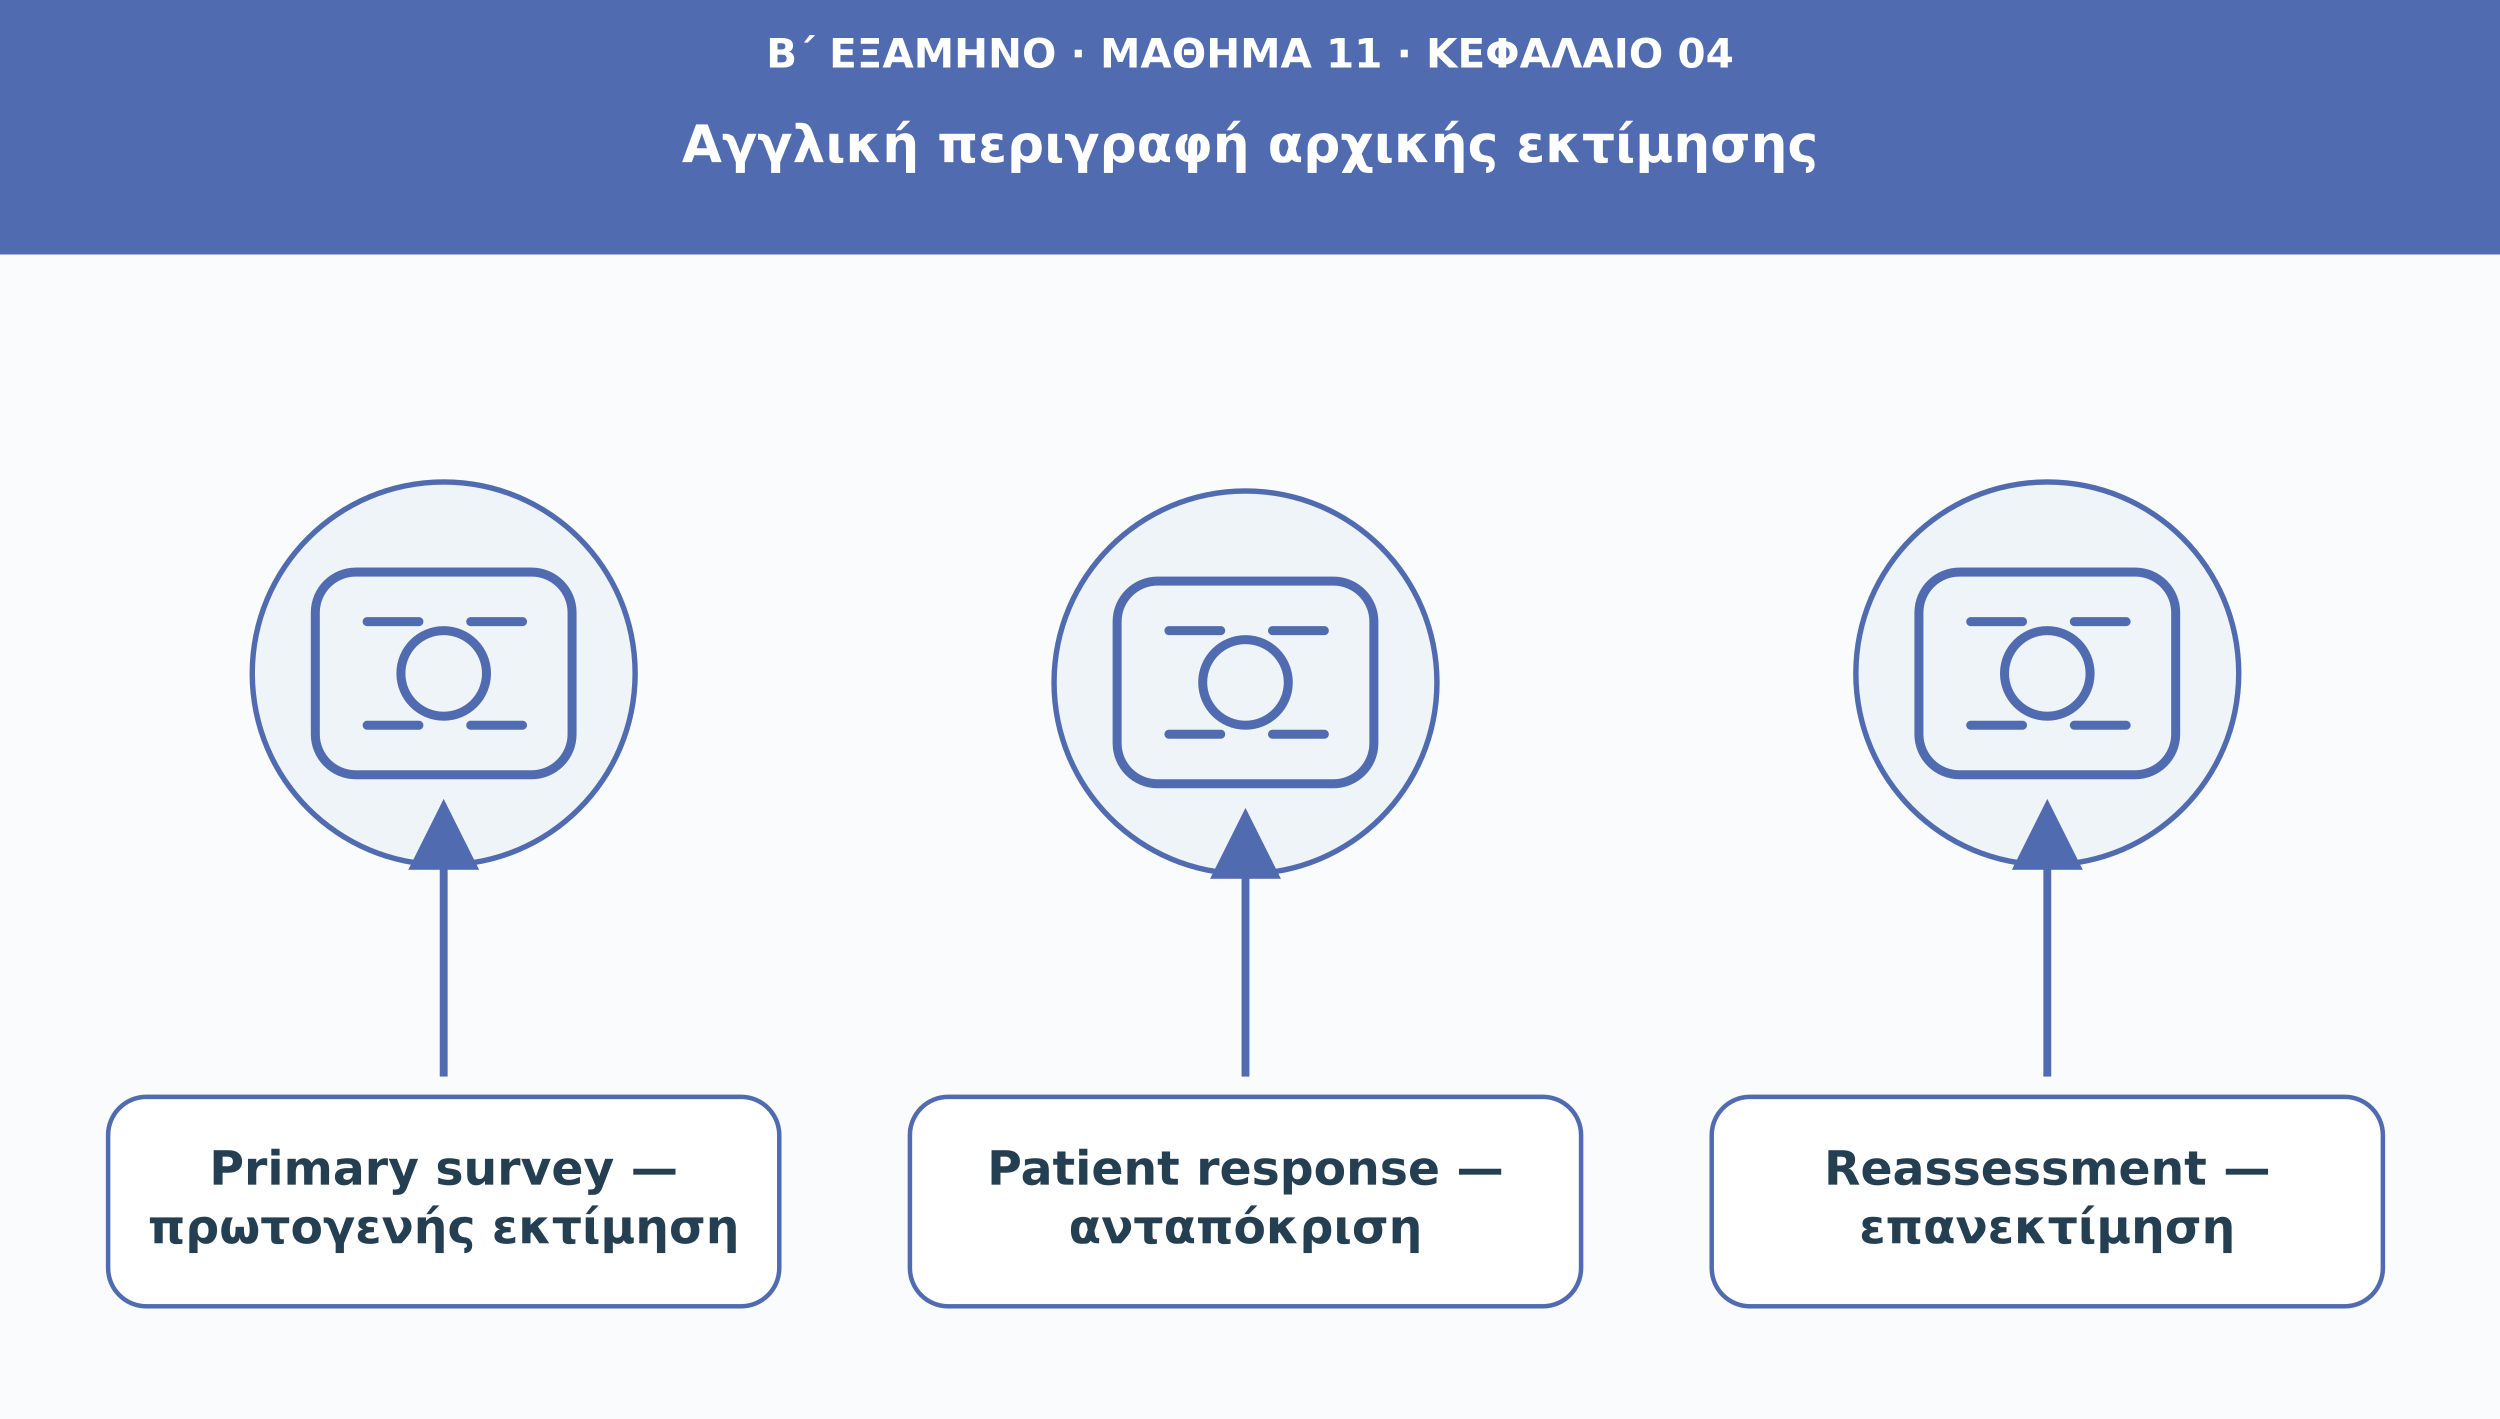
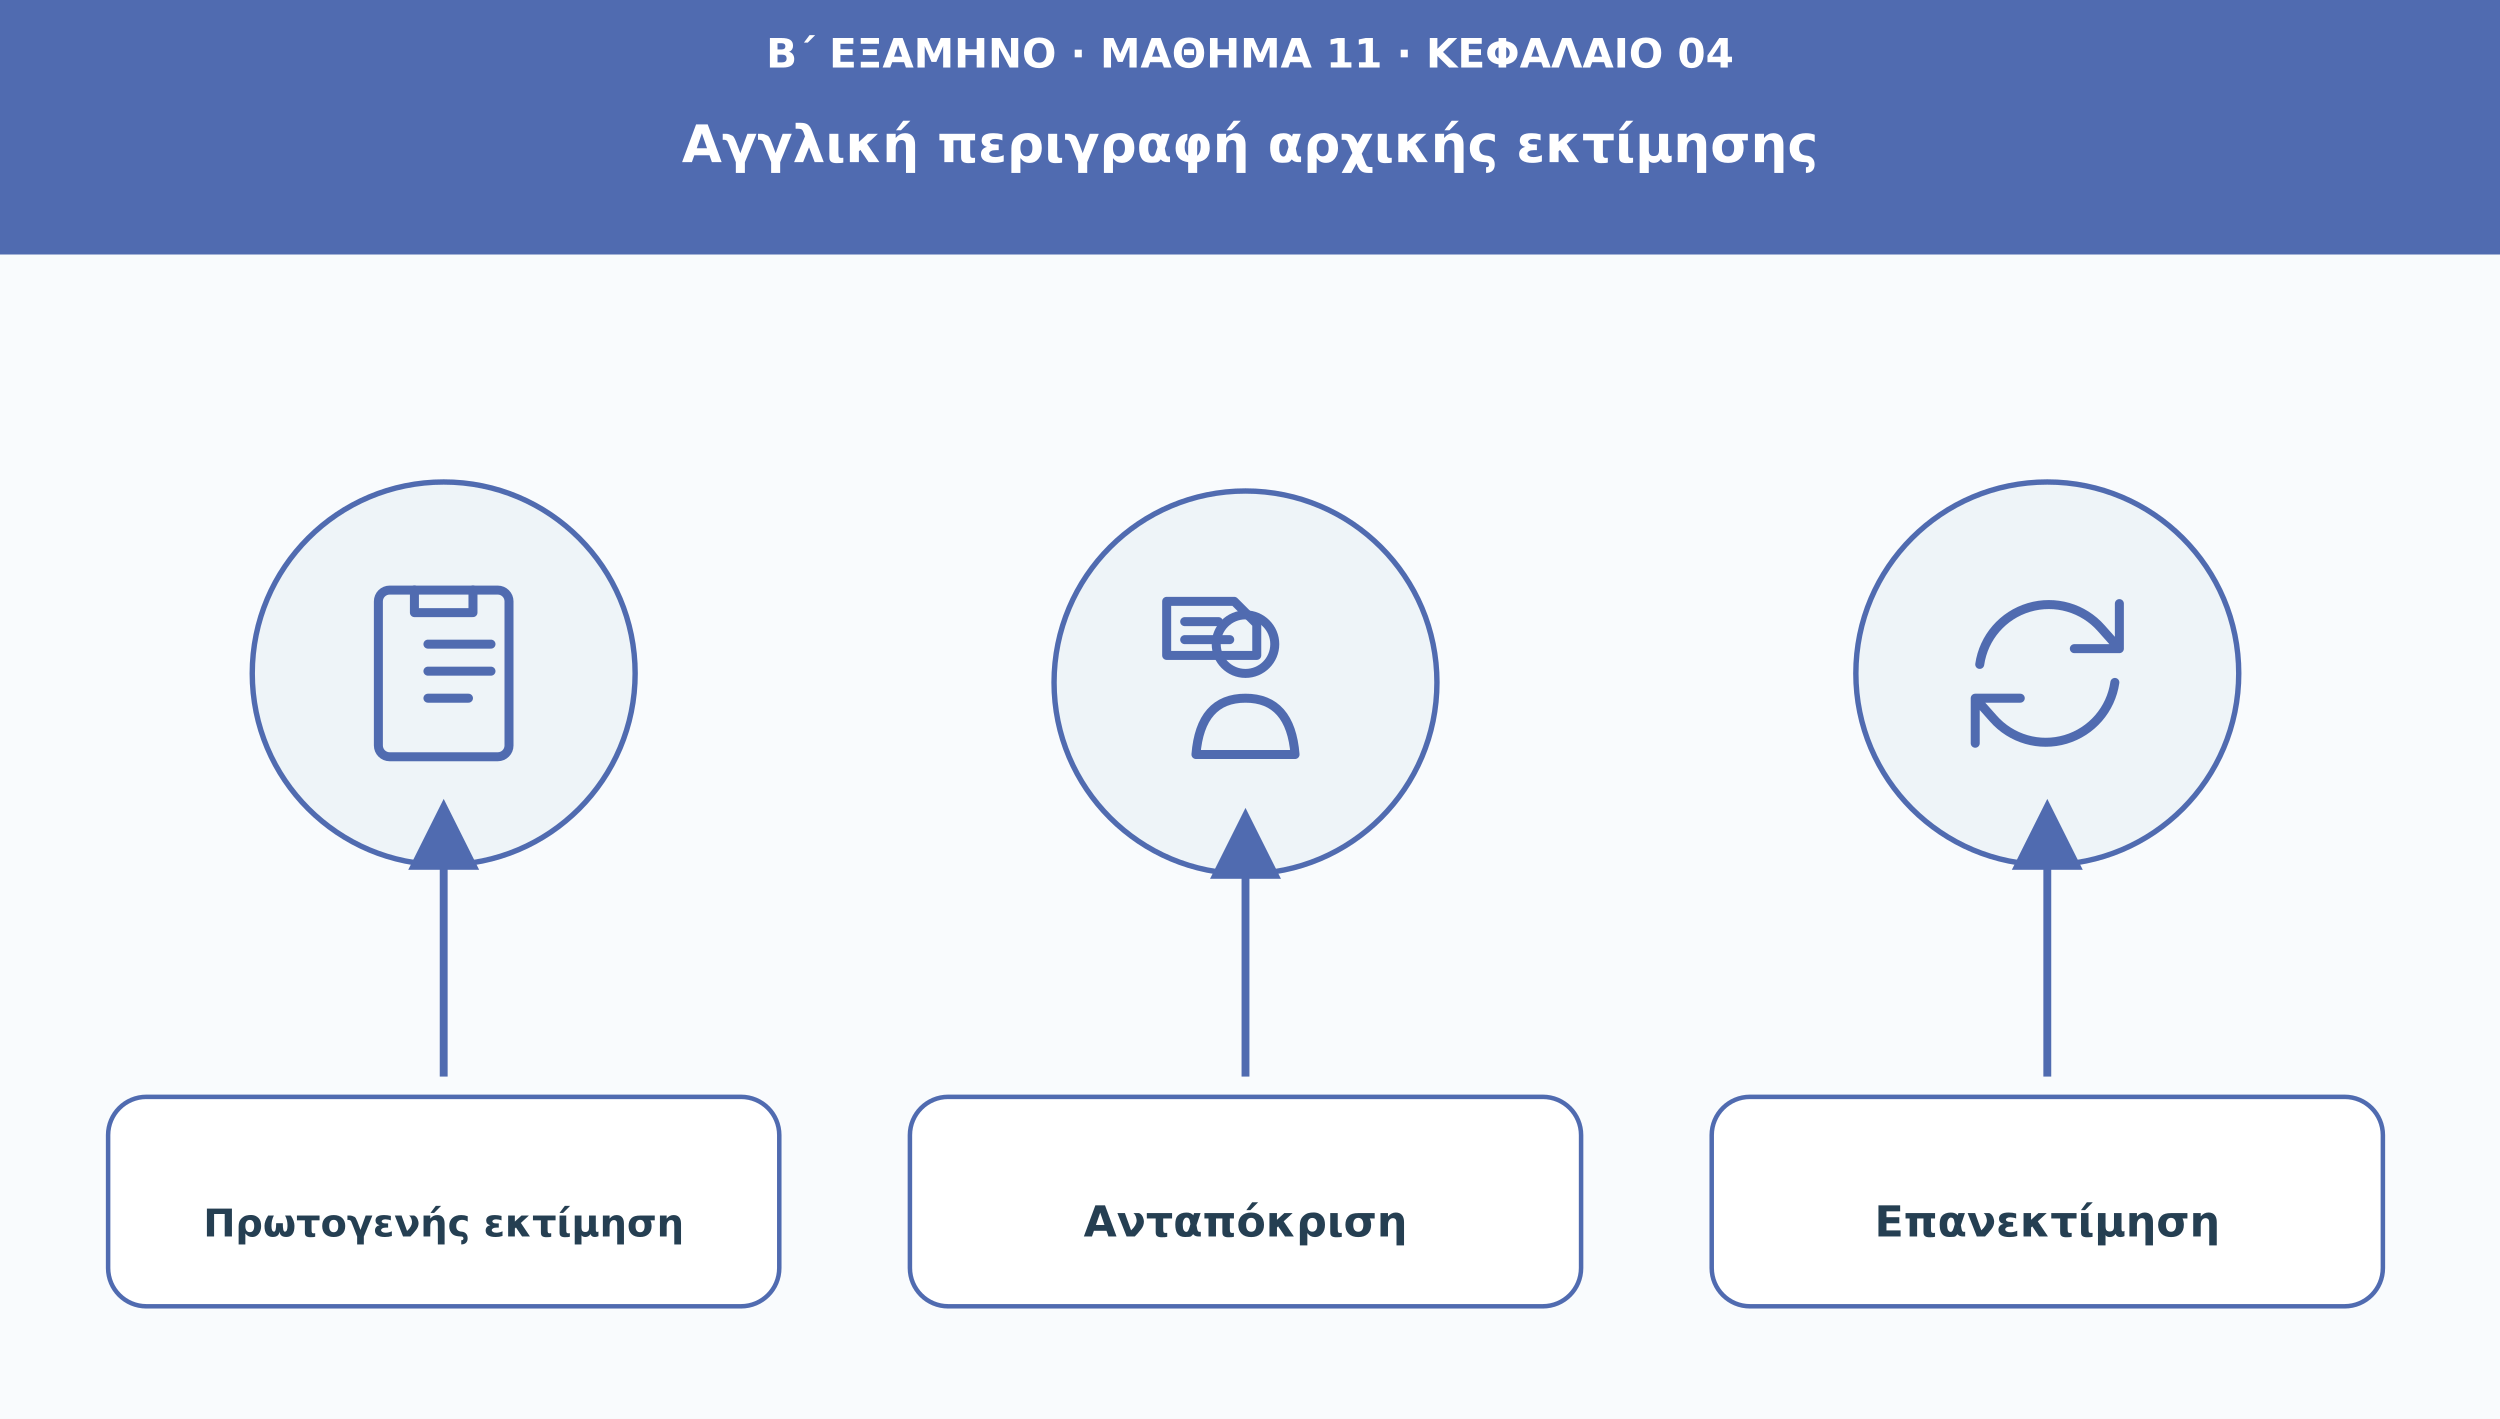
<svg xmlns="http://www.w3.org/2000/svg" viewBox="0 0 1110 630" role="img" aria-labelledby="t d">
  <defs>
    <marker id="arr" viewBox="0 0 10 10" markerWidth="9" markerHeight="9" refX="8" refY="5" orient="auto">
      <path d="M0 0L10 5L0 10Z" fill="#506bb0" />
    </marker>
  </defs>
  <rect width="1110" height="630" fill="#f9fbfd" />
  <rect width="1110" height="113" fill="#506bb0" />
  <text x="555" y="30" font-family="DejaVu Sans,Arial,sans-serif" font-size="18" fill="#ffffff" font-weight="690" text-anchor="middle">Β΄ ΕΞΑΜΗΝΟ · ΜΑΘΗΜΑ 11 · ΚΕΦΑΛΑΙΟ 04</text>
  <text x="555" y="72" font-family="DejaVu Sans,Arial,sans-serif" font-size="23" fill="#ffffff" font-weight="720" text-anchor="middle">Αγγλική περιγραφή αρχικής εκτίμησης</text>
  <circle cx="197" cy="299" r="85" fill="#eef4f8" stroke="#506bb0" stroke-width="2.4" />
  <g transform="translate(197 299)" fill="none" stroke="#506bb0" stroke-width="4" stroke-linecap="round" stroke-linejoin="round">
-     <rect x="-57" y="-45" width="114" height="90" rx="18" />
-     <circle r="19" />
-     <path d="M-34-23h23m23 0h23m-69 46h23m23 0h23" />
+     <rect x="-29" y="-37" width="58" height="74" rx="5" />
+     <path d="M-13-37v10h26v-10m-20 24h28m-28 12h28m-28 12h18" />
  </g>
  <path d="M197 478L197 361" stroke="#506bb0" stroke-width="3.5" marker-end="url(#arr)" />
  <rect x="48" y="487" width="298" height="93" rx="17" fill="#ffffff" stroke="#506bb0" stroke-width="2" />
-   <text x="197" y="526" font-family="DejaVu Sans,Arial,sans-serif" font-size="21" fill="#253f52" font-weight="700" text-anchor="middle">Primary survey —</text>
-   <text x="197" y="552" font-family="DejaVu Sans,Arial,sans-serif" font-size="21" fill="#253f52" font-weight="700" text-anchor="middle">πρωτογενής εκτίμηση</text>
  <circle cx="553" cy="303" r="85" fill="#eef4f8" stroke="#506bb0" stroke-width="2.4" />
  <g transform="translate(553 303)" fill="none" stroke="#506bb0" stroke-width="4" stroke-linecap="round" stroke-linejoin="round">
-     <rect x="-57" y="-45" width="114" height="90" rx="18" />
-     <circle r="19" />
-     <path d="M-34-23h23m23 0h23m-69 46h23m23 0h23" />
+     <circle cy="-17" r="13" />
+     <path d="M-22 32q2-25 22-25t22 25Z" />
+     <path d="M-35-36h30l10 10v14h-40Z" />
+     <path d="M-27-27h15m-15 8h20" />
  </g>
  <path d="M553 478L553 365" stroke="#506bb0" stroke-width="3.5" marker-end="url(#arr)" />
  <rect x="404" y="487" width="298" height="93" rx="17" fill="#ffffff" stroke="#506bb0" stroke-width="2" />
-   <text x="553" y="526" font-family="DejaVu Sans,Arial,sans-serif" font-size="21" fill="#253f52" font-weight="700" text-anchor="middle">Patient response —</text>
-   <text x="553" y="552" font-family="DejaVu Sans,Arial,sans-serif" font-size="21" fill="#253f52" font-weight="700" text-anchor="middle">ανταπόκριση</text>
  <circle cx="909" cy="299" r="85" fill="#eef4f8" stroke="#506bb0" stroke-width="2.4" />
  <g transform="translate(909 299)" fill="none" stroke="#506bb0" stroke-width="4" stroke-linecap="round" stroke-linejoin="round">
-     <rect x="-57" y="-45" width="114" height="90" rx="18" />
-     <circle r="19" />
-     <path d="M-34-23h23m23 0h23m-69 46h23m23 0h23" />
+     <path d="M-30-4a31 31 0 0 1 54-16l8 9m0-20v20H12M30 4a31 31 0 0 1-54 16l-8-9m0 20V11h20" />
  </g>
  <path d="M909 478L909 361" stroke="#506bb0" stroke-width="3.5" marker-end="url(#arr)" />
  <rect x="760" y="487" width="298" height="93" rx="17" fill="#ffffff" stroke="#506bb0" stroke-width="2" />
-   <text x="909" y="526" font-family="DejaVu Sans,Arial,sans-serif" font-size="21" fill="#253f52" font-weight="700" text-anchor="middle">Reassessment —</text>
-   <text x="909" y="552" font-family="DejaVu Sans,Arial,sans-serif" font-size="21" fill="#253f52" font-weight="700" text-anchor="middle">επανεκτίμηση</text>
+   <text x="197" y="549" font-family="DejaVu Sans,Arial,sans-serif" font-size="17" fill="#253f52" font-weight="700" text-anchor="middle">Πρωτογενής εκτίμηση</text>
+   <text x="553" y="549" font-family="DejaVu Sans,Arial,sans-serif" font-size="19" fill="#253f52" font-weight="700" text-anchor="middle">Ανταπόκριση</text>
+   <text x="909" y="549" font-family="DejaVu Sans,Arial,sans-serif" font-size="19" fill="#253f52" font-weight="700" text-anchor="middle">Επανεκτίμηση</text>
</svg>
